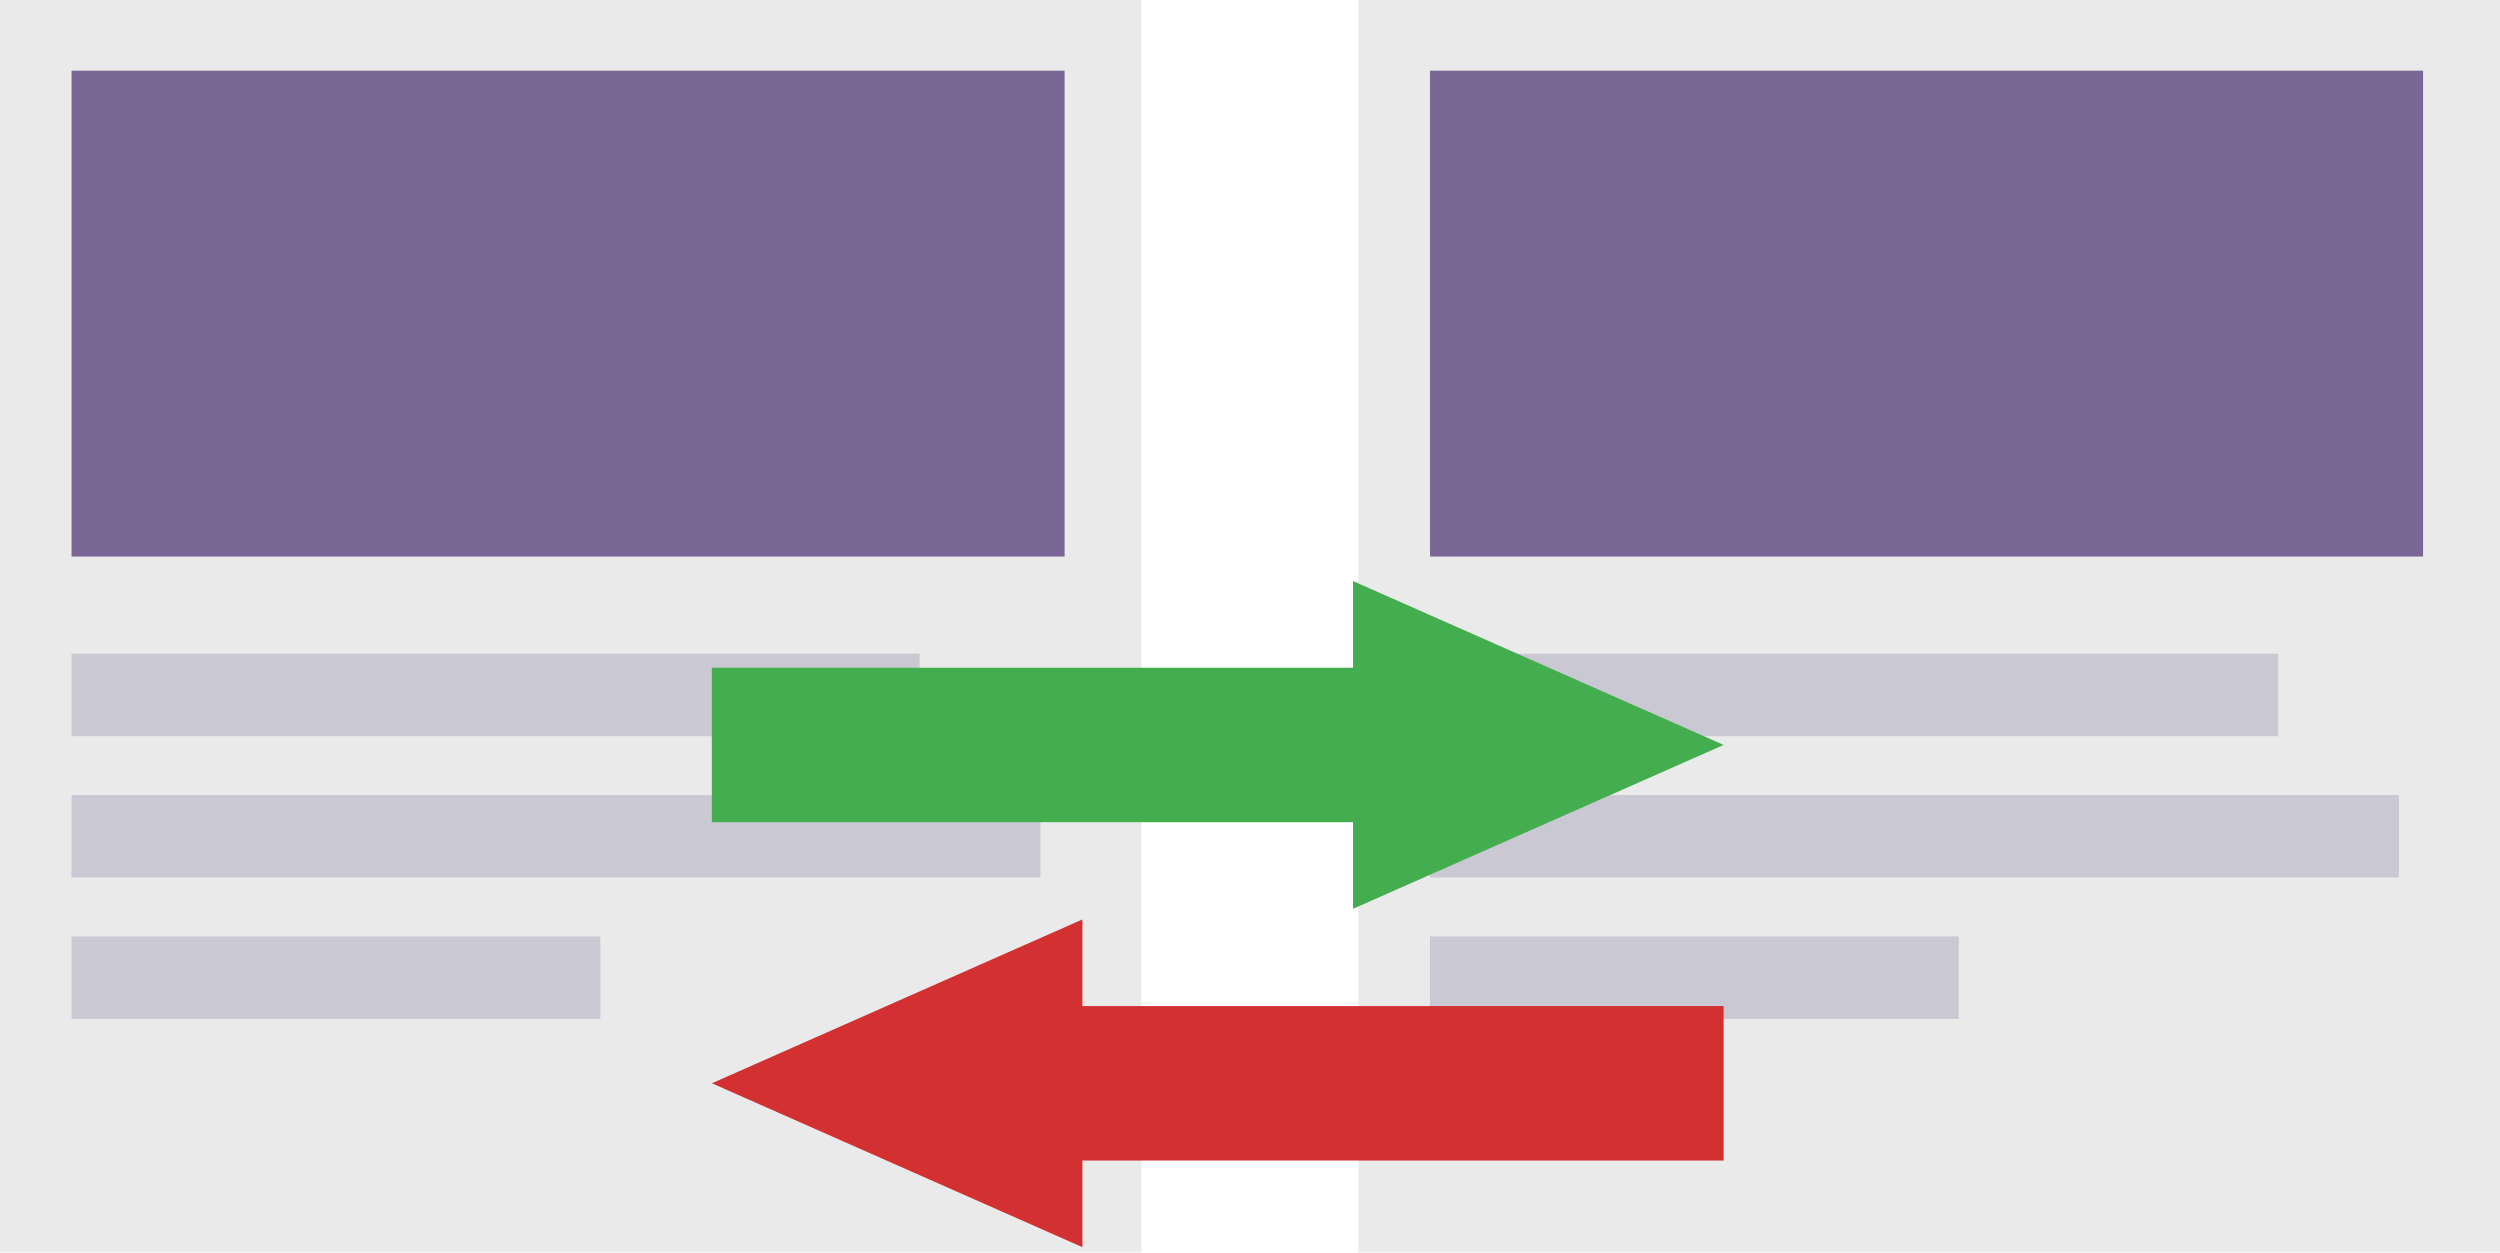
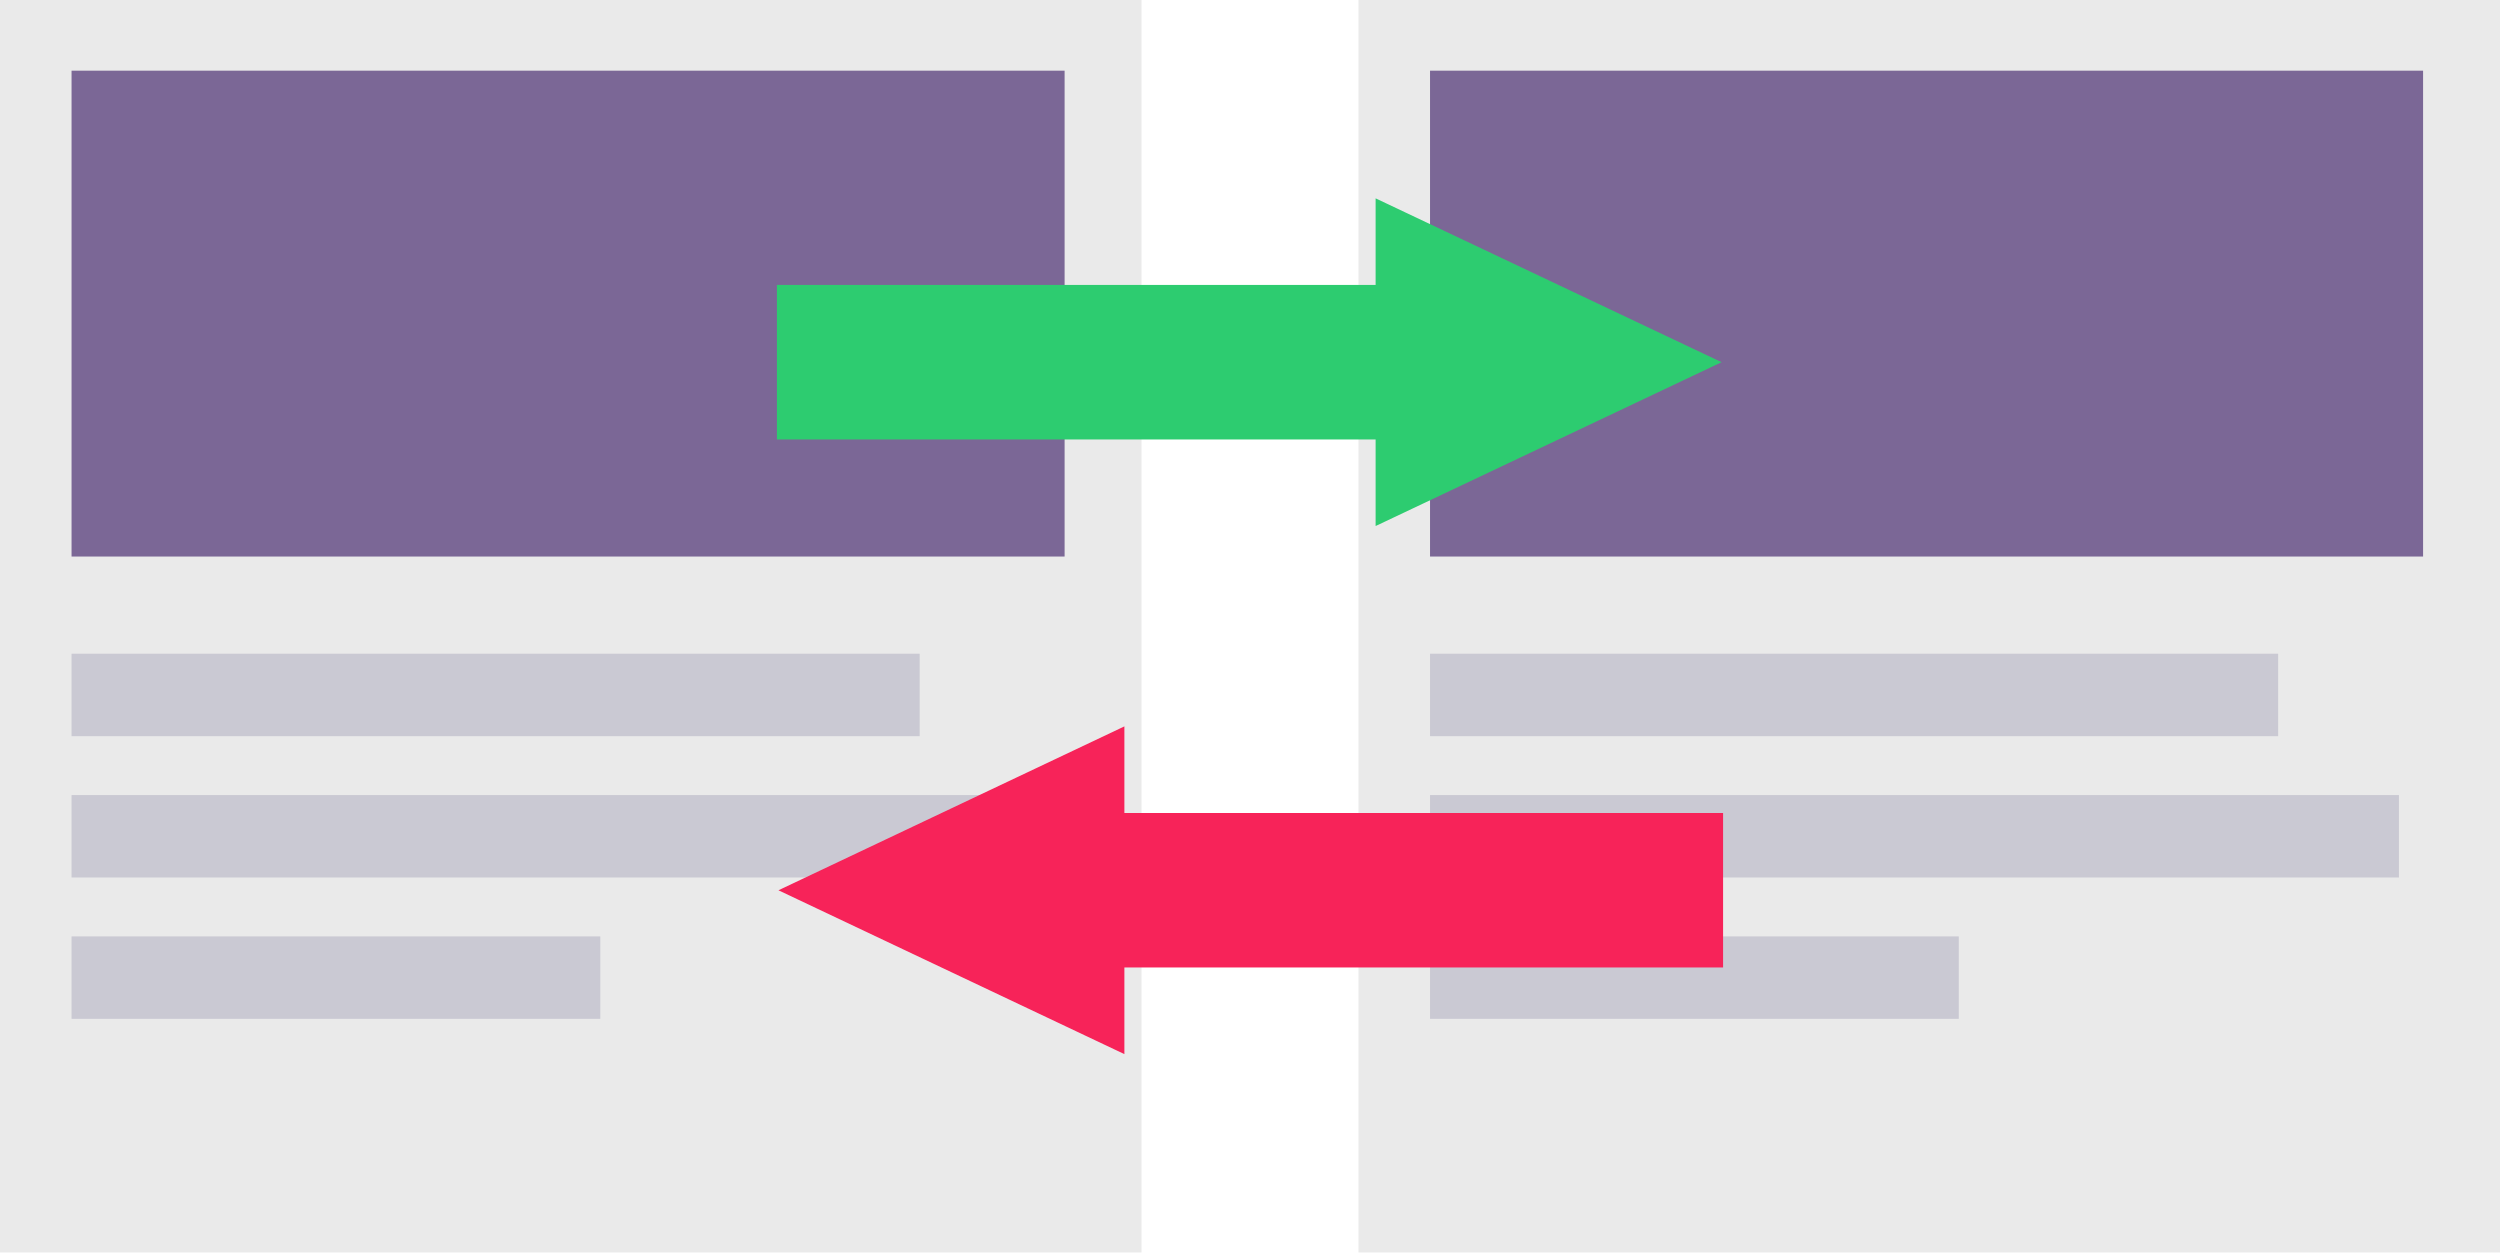
<svg xmlns="http://www.w3.org/2000/svg" id="Calque_1" data-name="Calque 1" viewBox="0 0 424.5 212.67">
  <defs>
-     <style>.cls-1{fill:#eaeaea;}.cls-2{fill:#7b6796;}.cls-3{fill:#cac9d3;}.cls-4{fill:#44ad50;}.cls-5{fill:#d33131;}</style>
+     <style>.cls-1{fill:#eaeaea;}.cls-2{fill:#7b6796;}.cls-3{fill:#cac9d3;}.cls-4{fill:#2dcc70;}.cls-5{fill:#f72359;}</style>
  </defs>
  <rect class="cls-1" width="193.83" height="212.67" />
  <rect class="cls-2" x="12.15" y="12" width="168.62" height="82.5" />
  <rect class="cls-3" x="12.15" y="111" width="144.01" height="14" />
  <rect class="cls-3" x="12.15" y="135" width="164.52" height="14" />
  <rect class="cls-3" x="12.15" y="159" width="89.78" height="14" />
  <rect class="cls-1" x="230.67" width="193.83" height="212.67" />
  <rect class="cls-2" x="242.82" y="12" width="168.62" height="82.5" />
  <rect class="cls-3" x="242.82" y="111" width="144.01" height="14" />
  <rect class="cls-3" x="242.82" y="135" width="164.52" height="14" />
  <rect class="cls-3" x="242.82" y="159" width="89.78" height="14" />
-   <polygon class="cls-4" points="292.67 126.49 229.75 98.67 229.75 113.38 120.87 113.38 120.87 139.61 229.75 139.61 229.75 154.31 292.67 126.49" />
-   <polygon class="cls-5" points="120.87 183.94 183.79 211.77 183.79 197.06 292.67 197.06 292.67 170.83 183.79 170.83 183.79 156.12 120.87 183.94" />
+   <polygon class="cls-4" points="292.32 61.5 233.58 33.68 233.58 48.38 131.92 48.38 131.92 74.62 233.58 74.62 233.58 89.32 292.32 61.5" />
+   <polygon class="cls-5" points="132.18 151.17 190.92 178.99 190.92 164.28 292.58 164.28 292.58 138.05 190.92 138.05 190.92 123.34 132.18 151.17" />
</svg>
